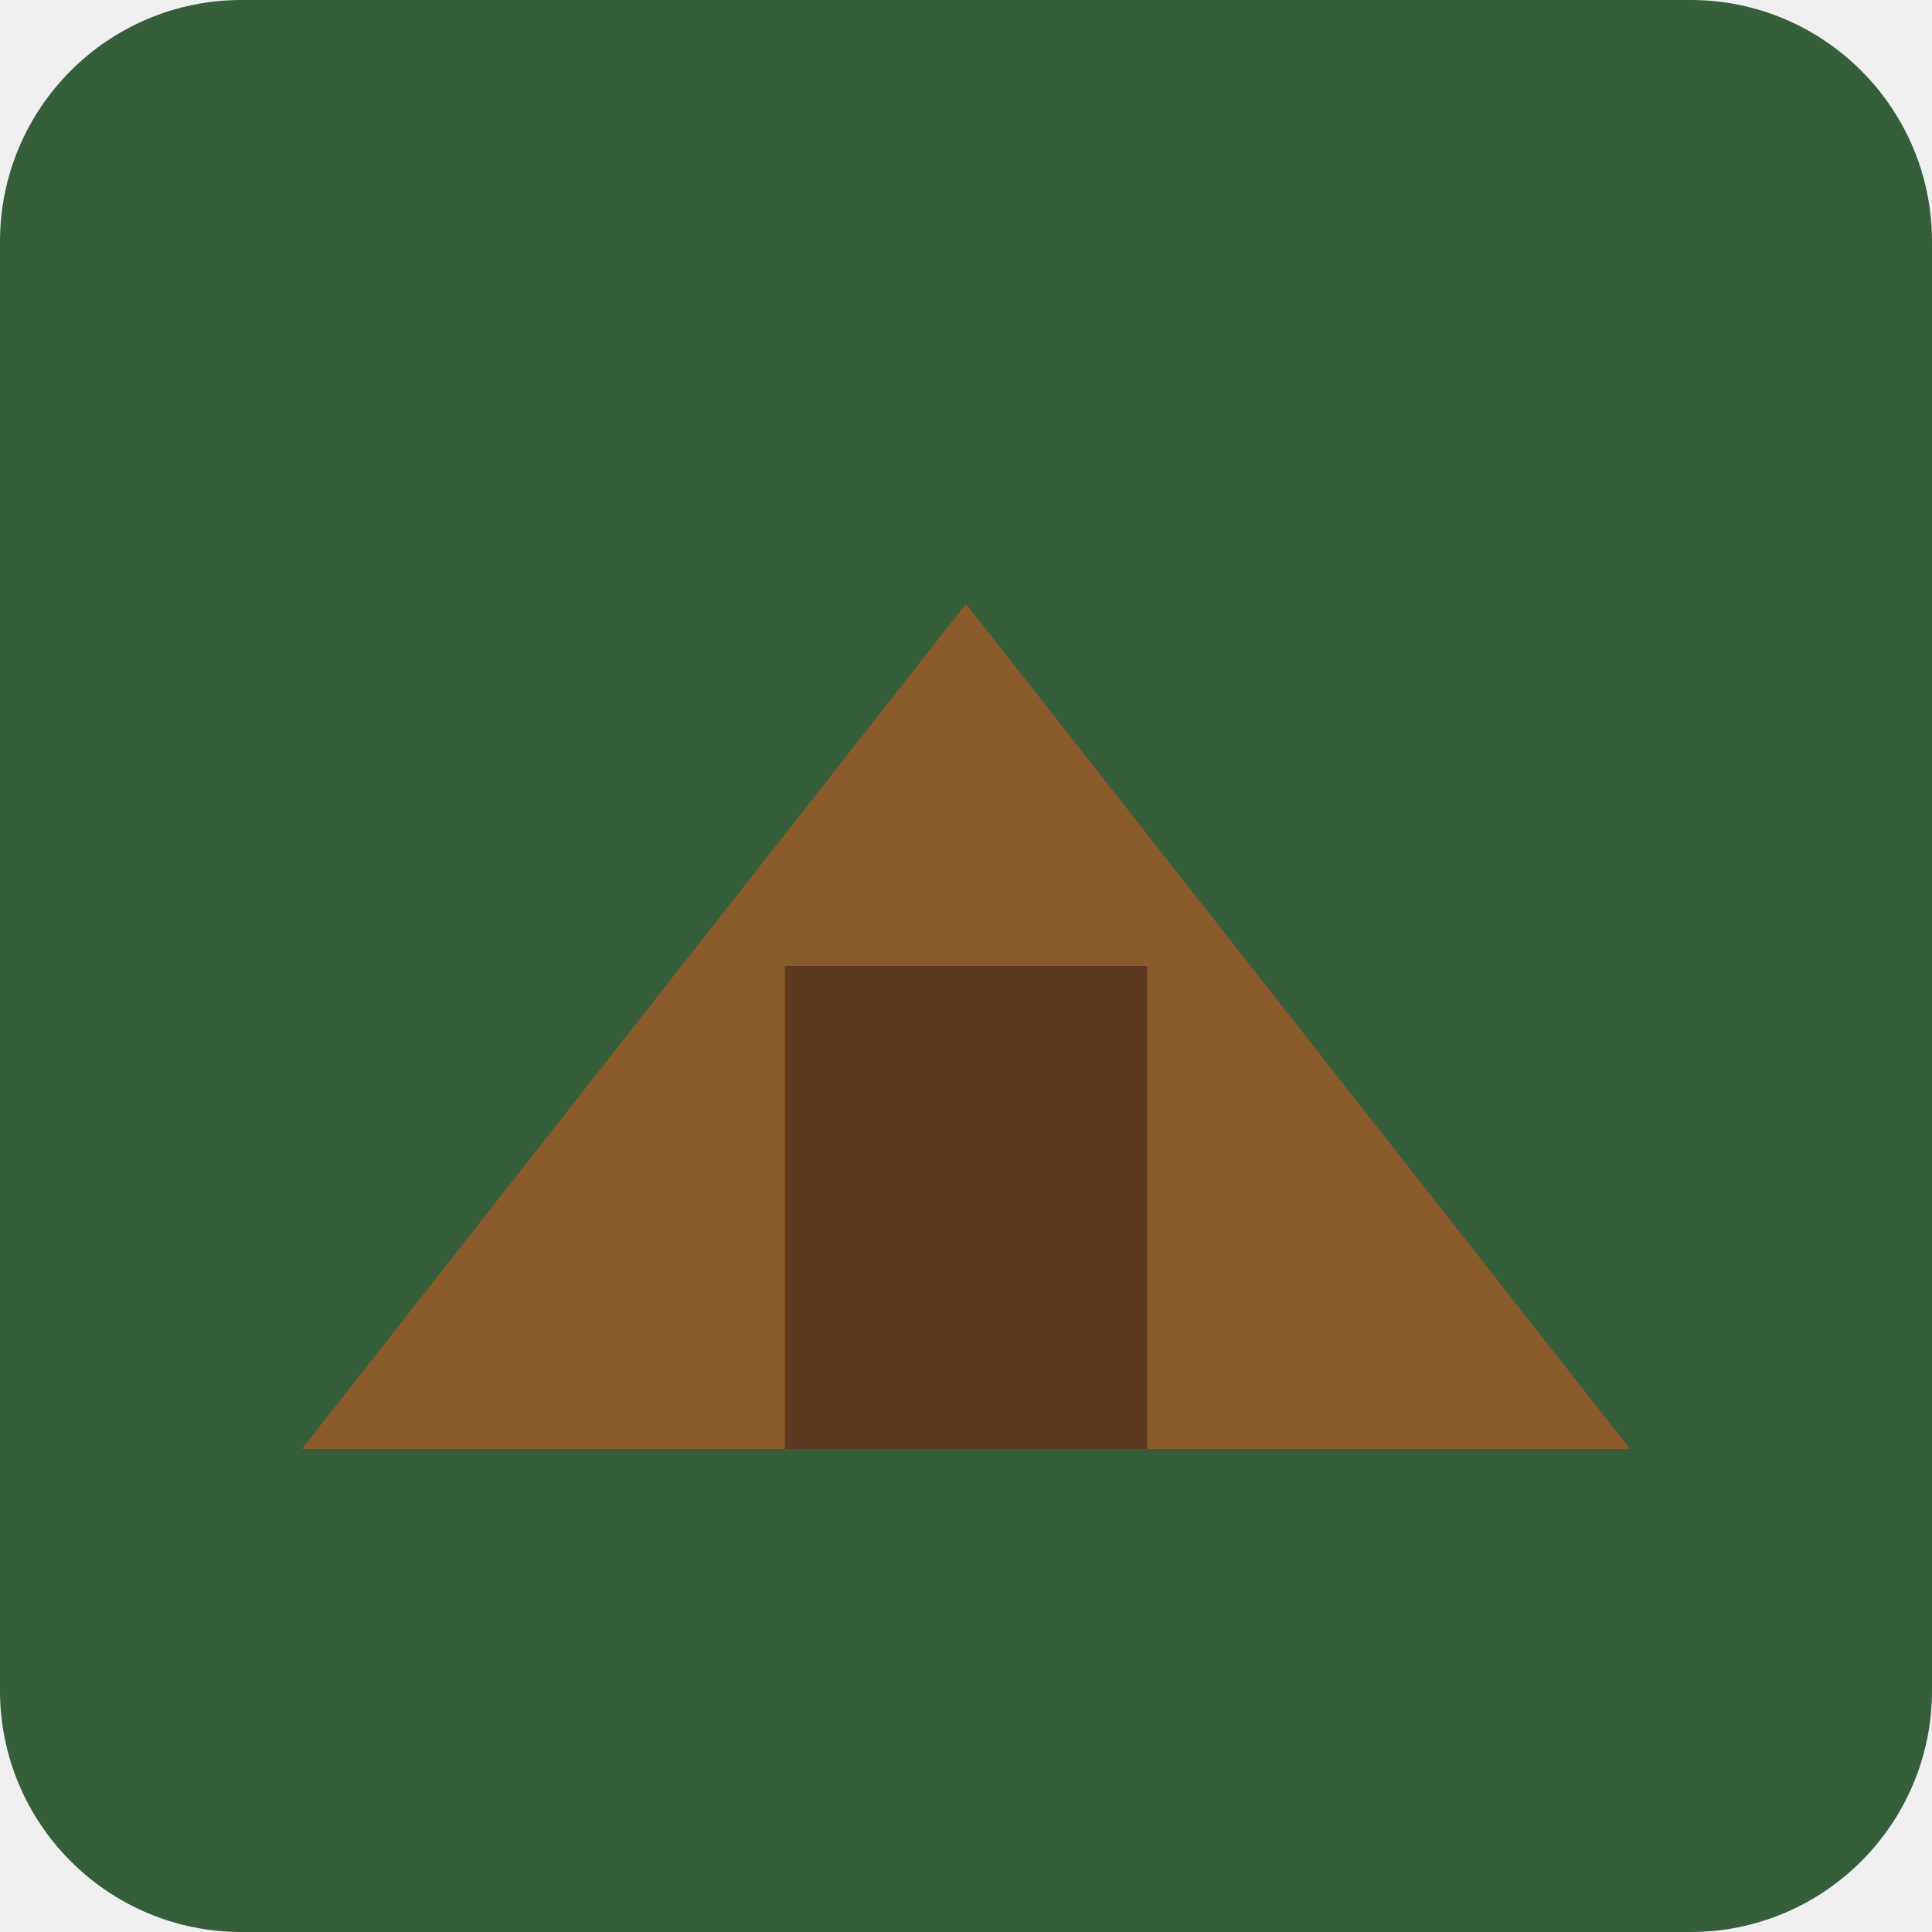
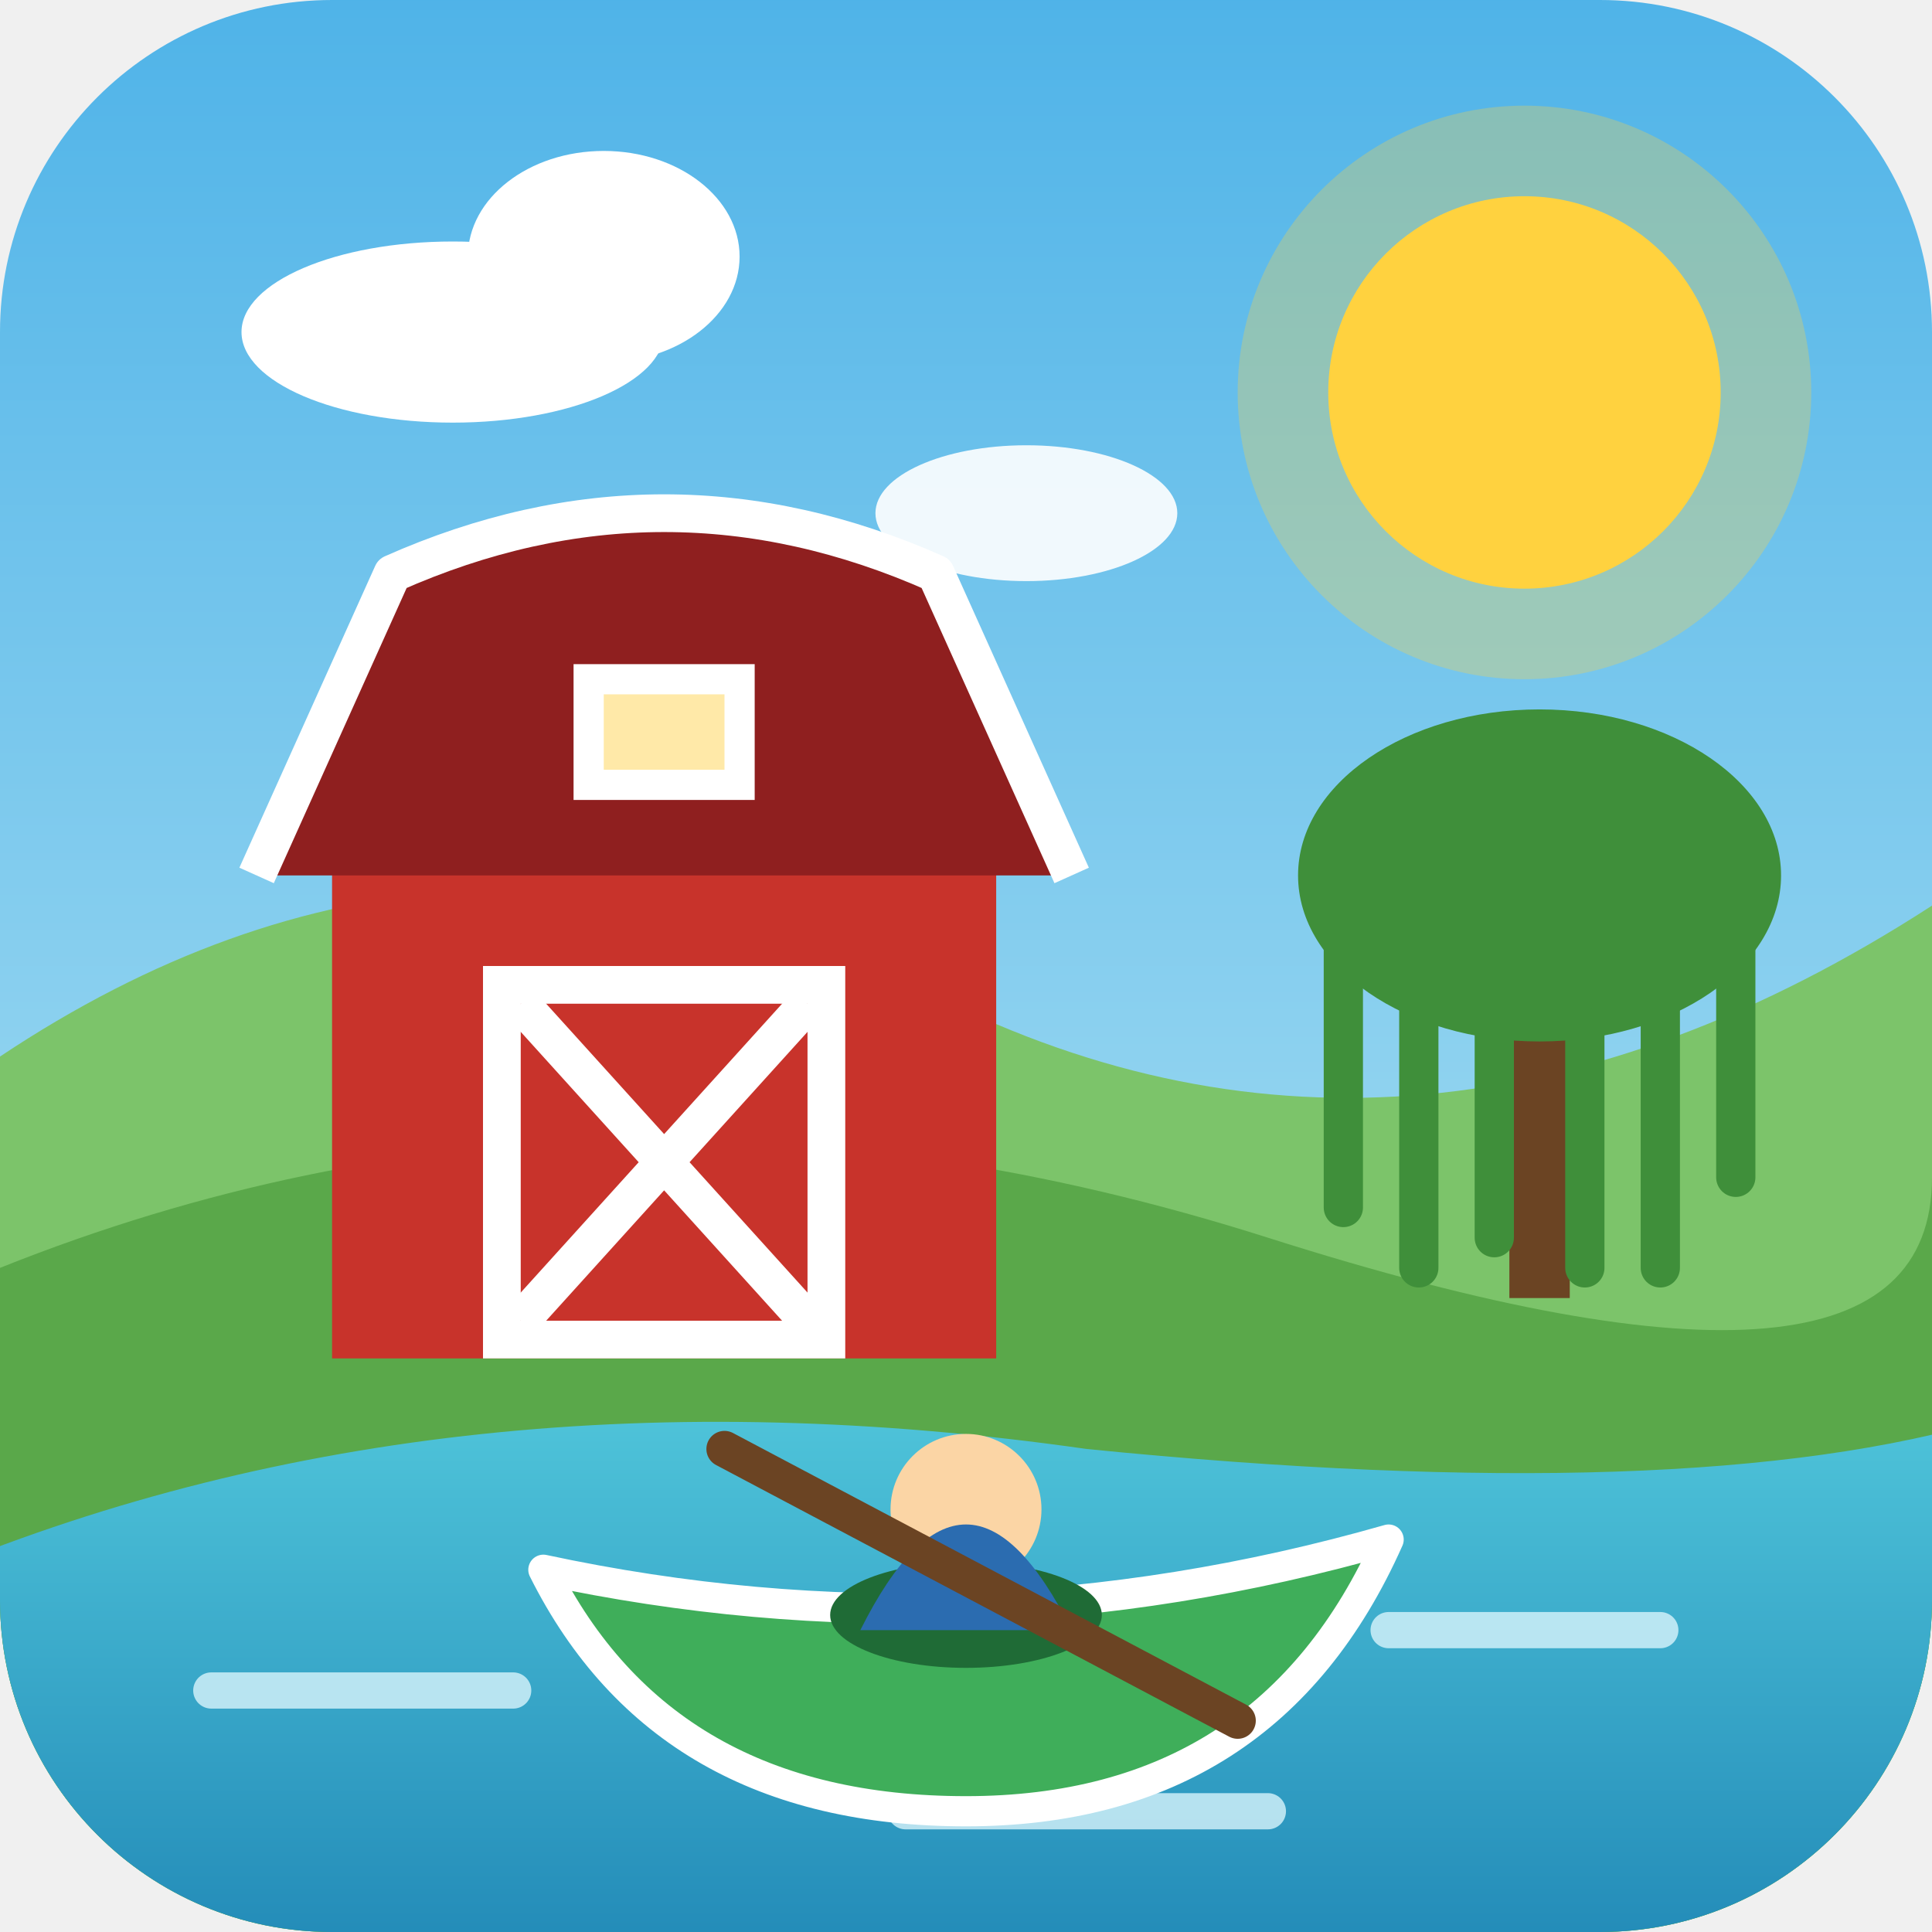
<svg xmlns="http://www.w3.org/2000/svg" viewBox="0 0 128 128" width="128" height="128">
-   <rect width="128" height="128" rx="16" fill="#355e3b" />
-   <path d="M20 96 L64 40 L108 96 Z" fill="#8b5a2b" />
-   <rect x="52" y="64" width="24" height="32" fill="#5c3a21" />
+   <defs>
+     <linearGradient id="sky" x1="0" y1="0" x2="0" y2="1">
+       <stop offset="0" stop-color="#4fb3e8" />
+       <stop offset="1" stop-color="#bfeaf5" />
+     </linearGradient>
+     <linearGradient id="pond" x1="0" y1="0" x2="0" y2="1">
+       <stop offset="0" stop-color="#4ec3d9" />
+       <stop offset="1" stop-color="#1f86b5" />
+     </linearGradient>
+     <clipPath id="tile">
+       <rect width="128" height="128" rx="22" />
+     </clipPath>
+   </defs>
+   <g clip-path="url(#tile)">
+     <rect width="128" height="128" fill="url(#sky)" />
+     <circle cx="101" cy="26" r="13" fill="#ffd23f" />
+     <circle cx="101" cy="26" r="19" fill="#ffd23f" opacity=".3" />
+     <g fill="#fff">
+       <ellipse cx="30" cy="22" rx="14" ry="6" />
+       <ellipse cx="40" cy="17" rx="9" ry="7" />
+       <ellipse cx="68" cy="34" rx="10" ry="4.5" opacity=".9" />
+     </g>
+     <path d="M0 70 Q30 50 62 66 T128 60 V128 H0 Z" fill="#7cc46a" />
+     <path d="M0 84 Q40 68 84 82 T128 78 V128 H0 Z" fill="#5aa84a" />
+     <g>
+       <rect x="22" y="56" width="44" height="34" fill="#c8332b" />
+       <path d="M17 58 L26 38 Q44 30 62 38 L71 58 Z" fill="#8f1f1f" />
+       <path d="M17 58 L26 38 Q44 30 62 38 L71 58" fill="none" stroke="#fff" stroke-width="2.5" stroke-linejoin="round" />
+       <rect x="32" y="64" width="24" height="26" fill="#fff" />
+       <rect x="34.5" y="66.5" width="19" height="21" fill="#c8332b" />
+       <path d="M34.5 66.5 L53.5 87.5 M53.5 66.5 L34.5 87.5" stroke="#fff" stroke-width="2.5" />
+       <rect x="39" y="45" width="10" height="7" fill="#ffe9a8" stroke="#fff" stroke-width="2" />
+     </g>
+     <g>
+       <rect x="100" y="60" width="4" height="26" fill="#6b4423" />
+       <ellipse cx="102" cy="58" rx="16" ry="11" fill="#3f8f3a" />
+       <g stroke="#3f8f3a" stroke-width="2.6" stroke-linecap="round">
+         <path d="M89 62v18M94 66v18M99 68v14M105 68v16M110 66v18M115 62v16" />
+       </g>
+     </g>
+     <path d="M-4 104 Q30 90 72 96 Q112 100 132 94 V132 H-4 Z" fill="url(#pond)" />
+     <path d="M14 112 h20 M60 120 h24 M92 108 h18" stroke="#d8f4fb" stroke-width="2.4" stroke-linecap="round" opacity=".8" />
+     <g>
+       <path d="M36 104 Q64 110 92 102 Q84 120 64 120 Q44 120 36 104 Z" fill="#3fae5a" stroke="#fff" stroke-width="2" stroke-linejoin="round" />
+       <ellipse cx="64" cy="107" rx="9" ry="3.5" fill="#1f6b36" />
+       <circle cx="64" cy="100" r="5" fill="#fbd5a5" />
+       <path d="M57 108 Q64 94 71 108 Z" fill="#2b6cb0" />
+       <path d="M48 96 L82 114" stroke="#6b4423" stroke-width="2.4" stroke-linecap="round" />
+     </g>
+   </g>
</svg>
